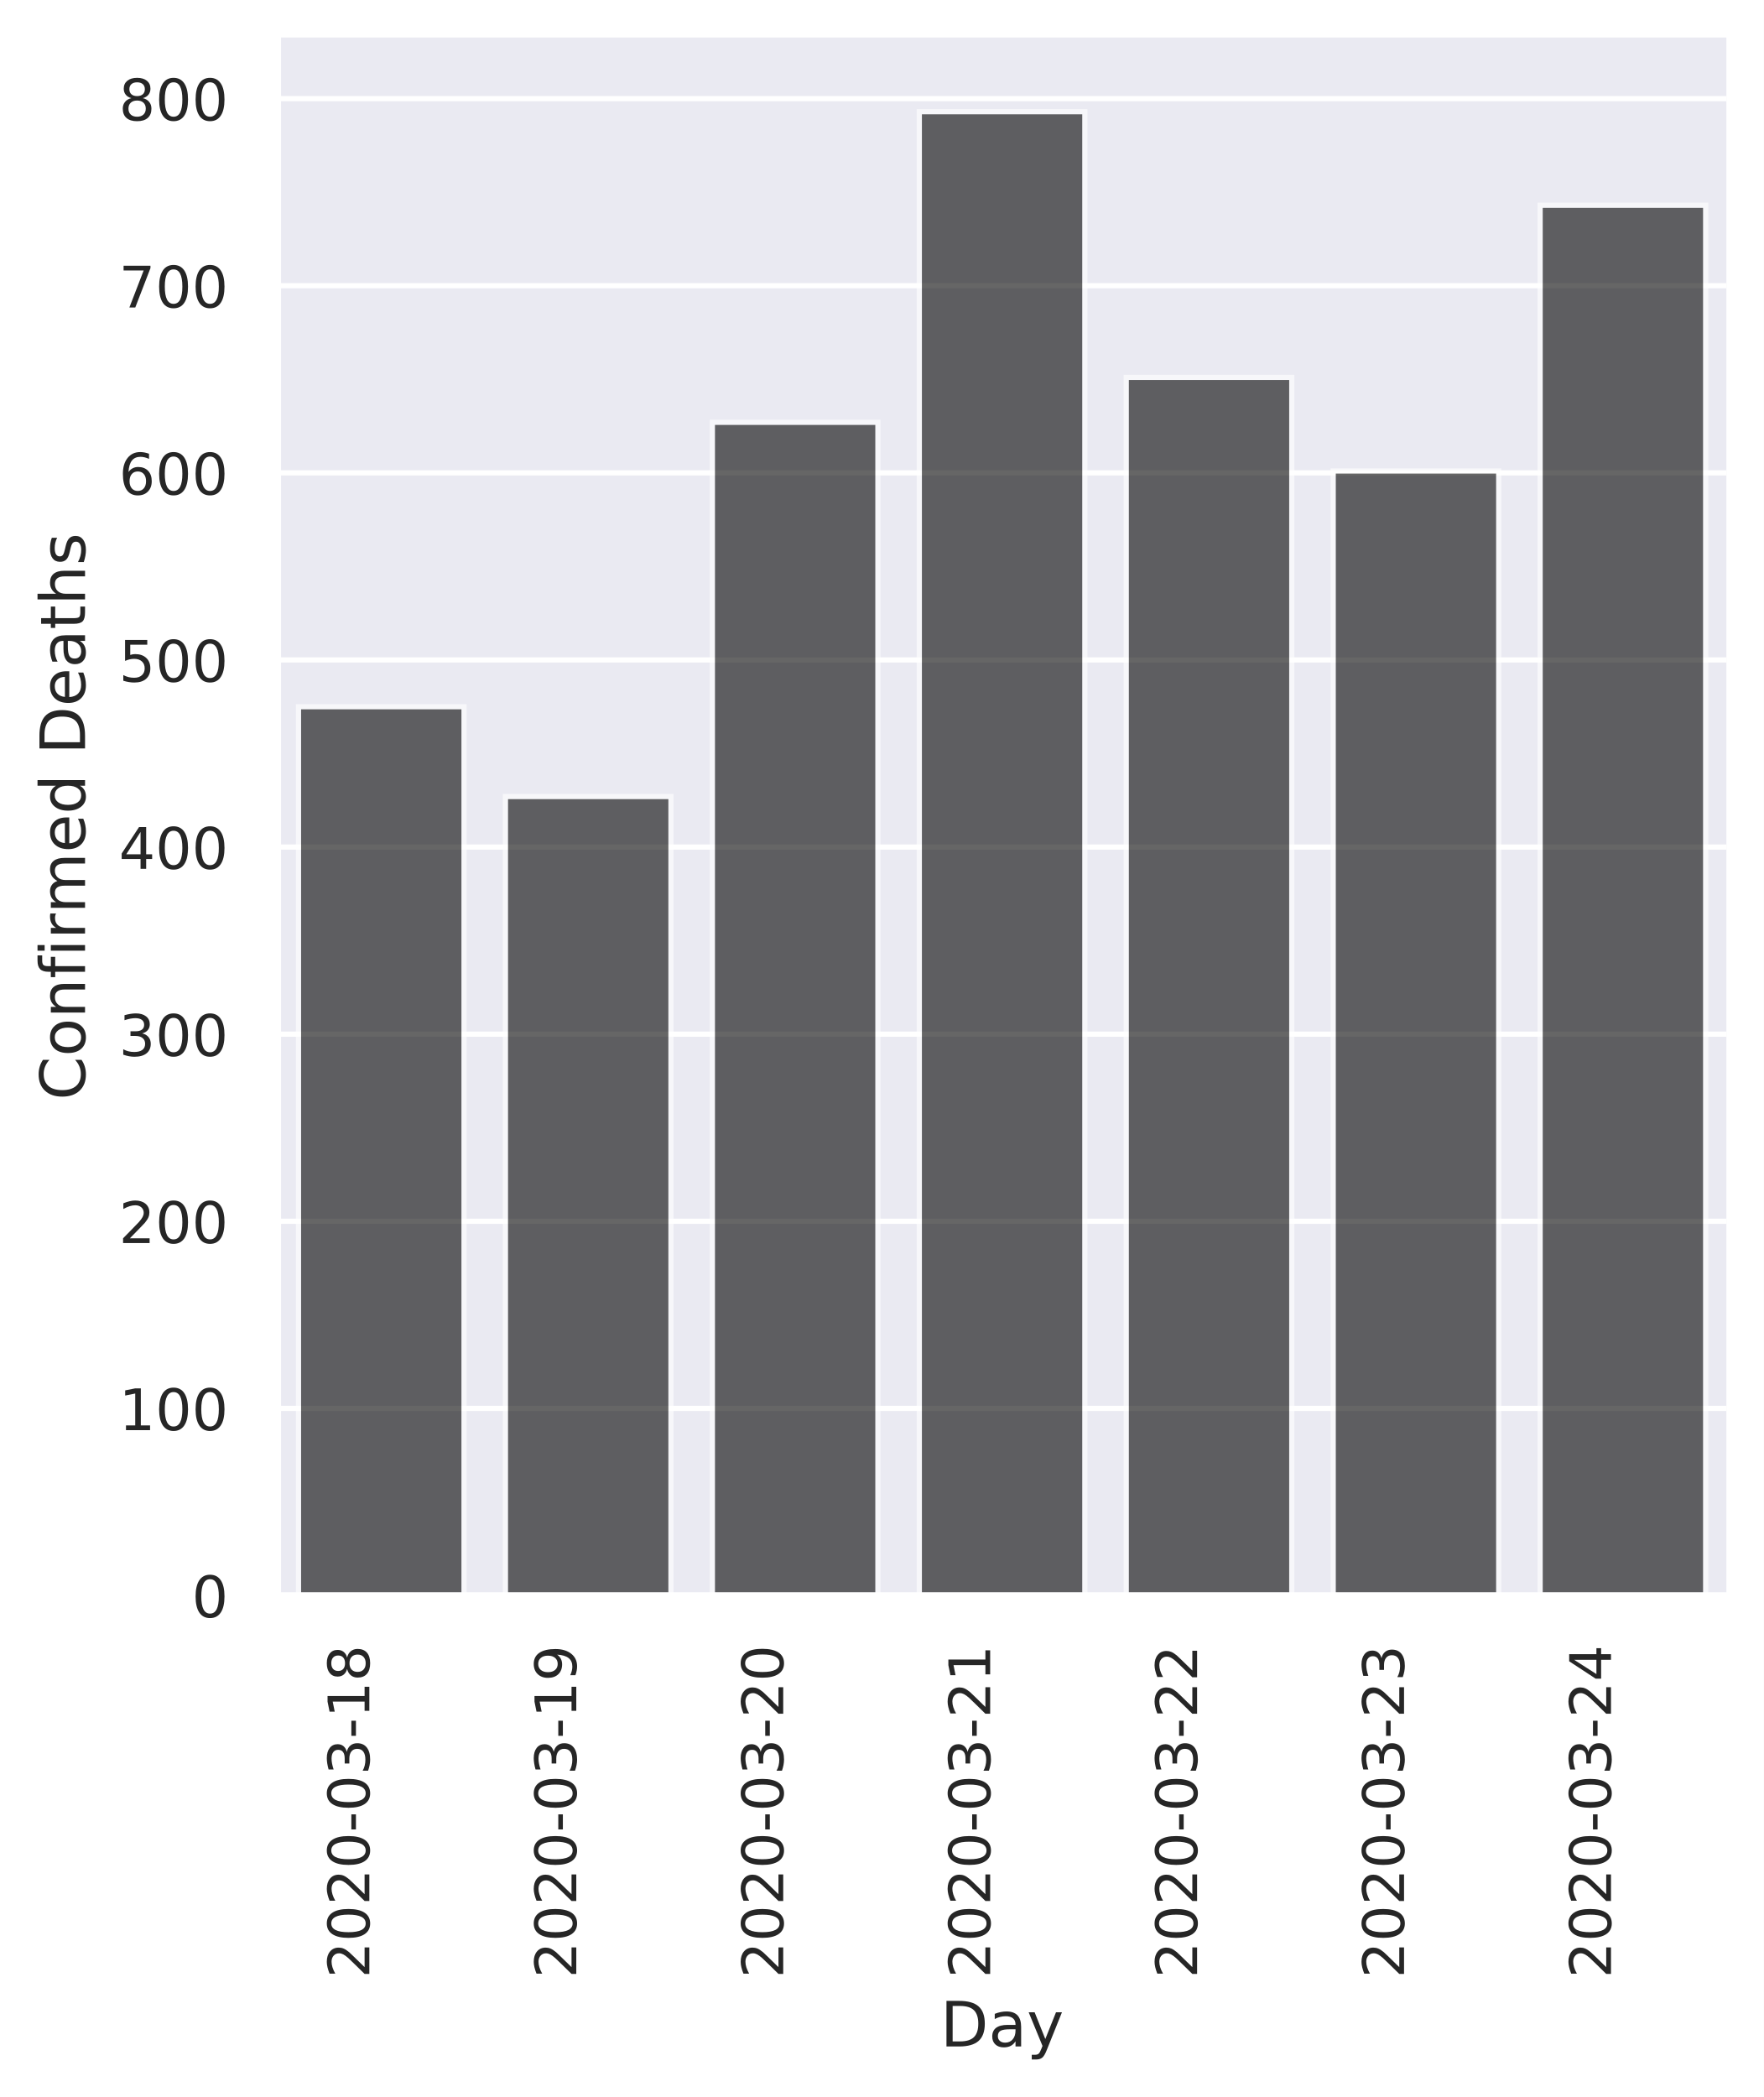
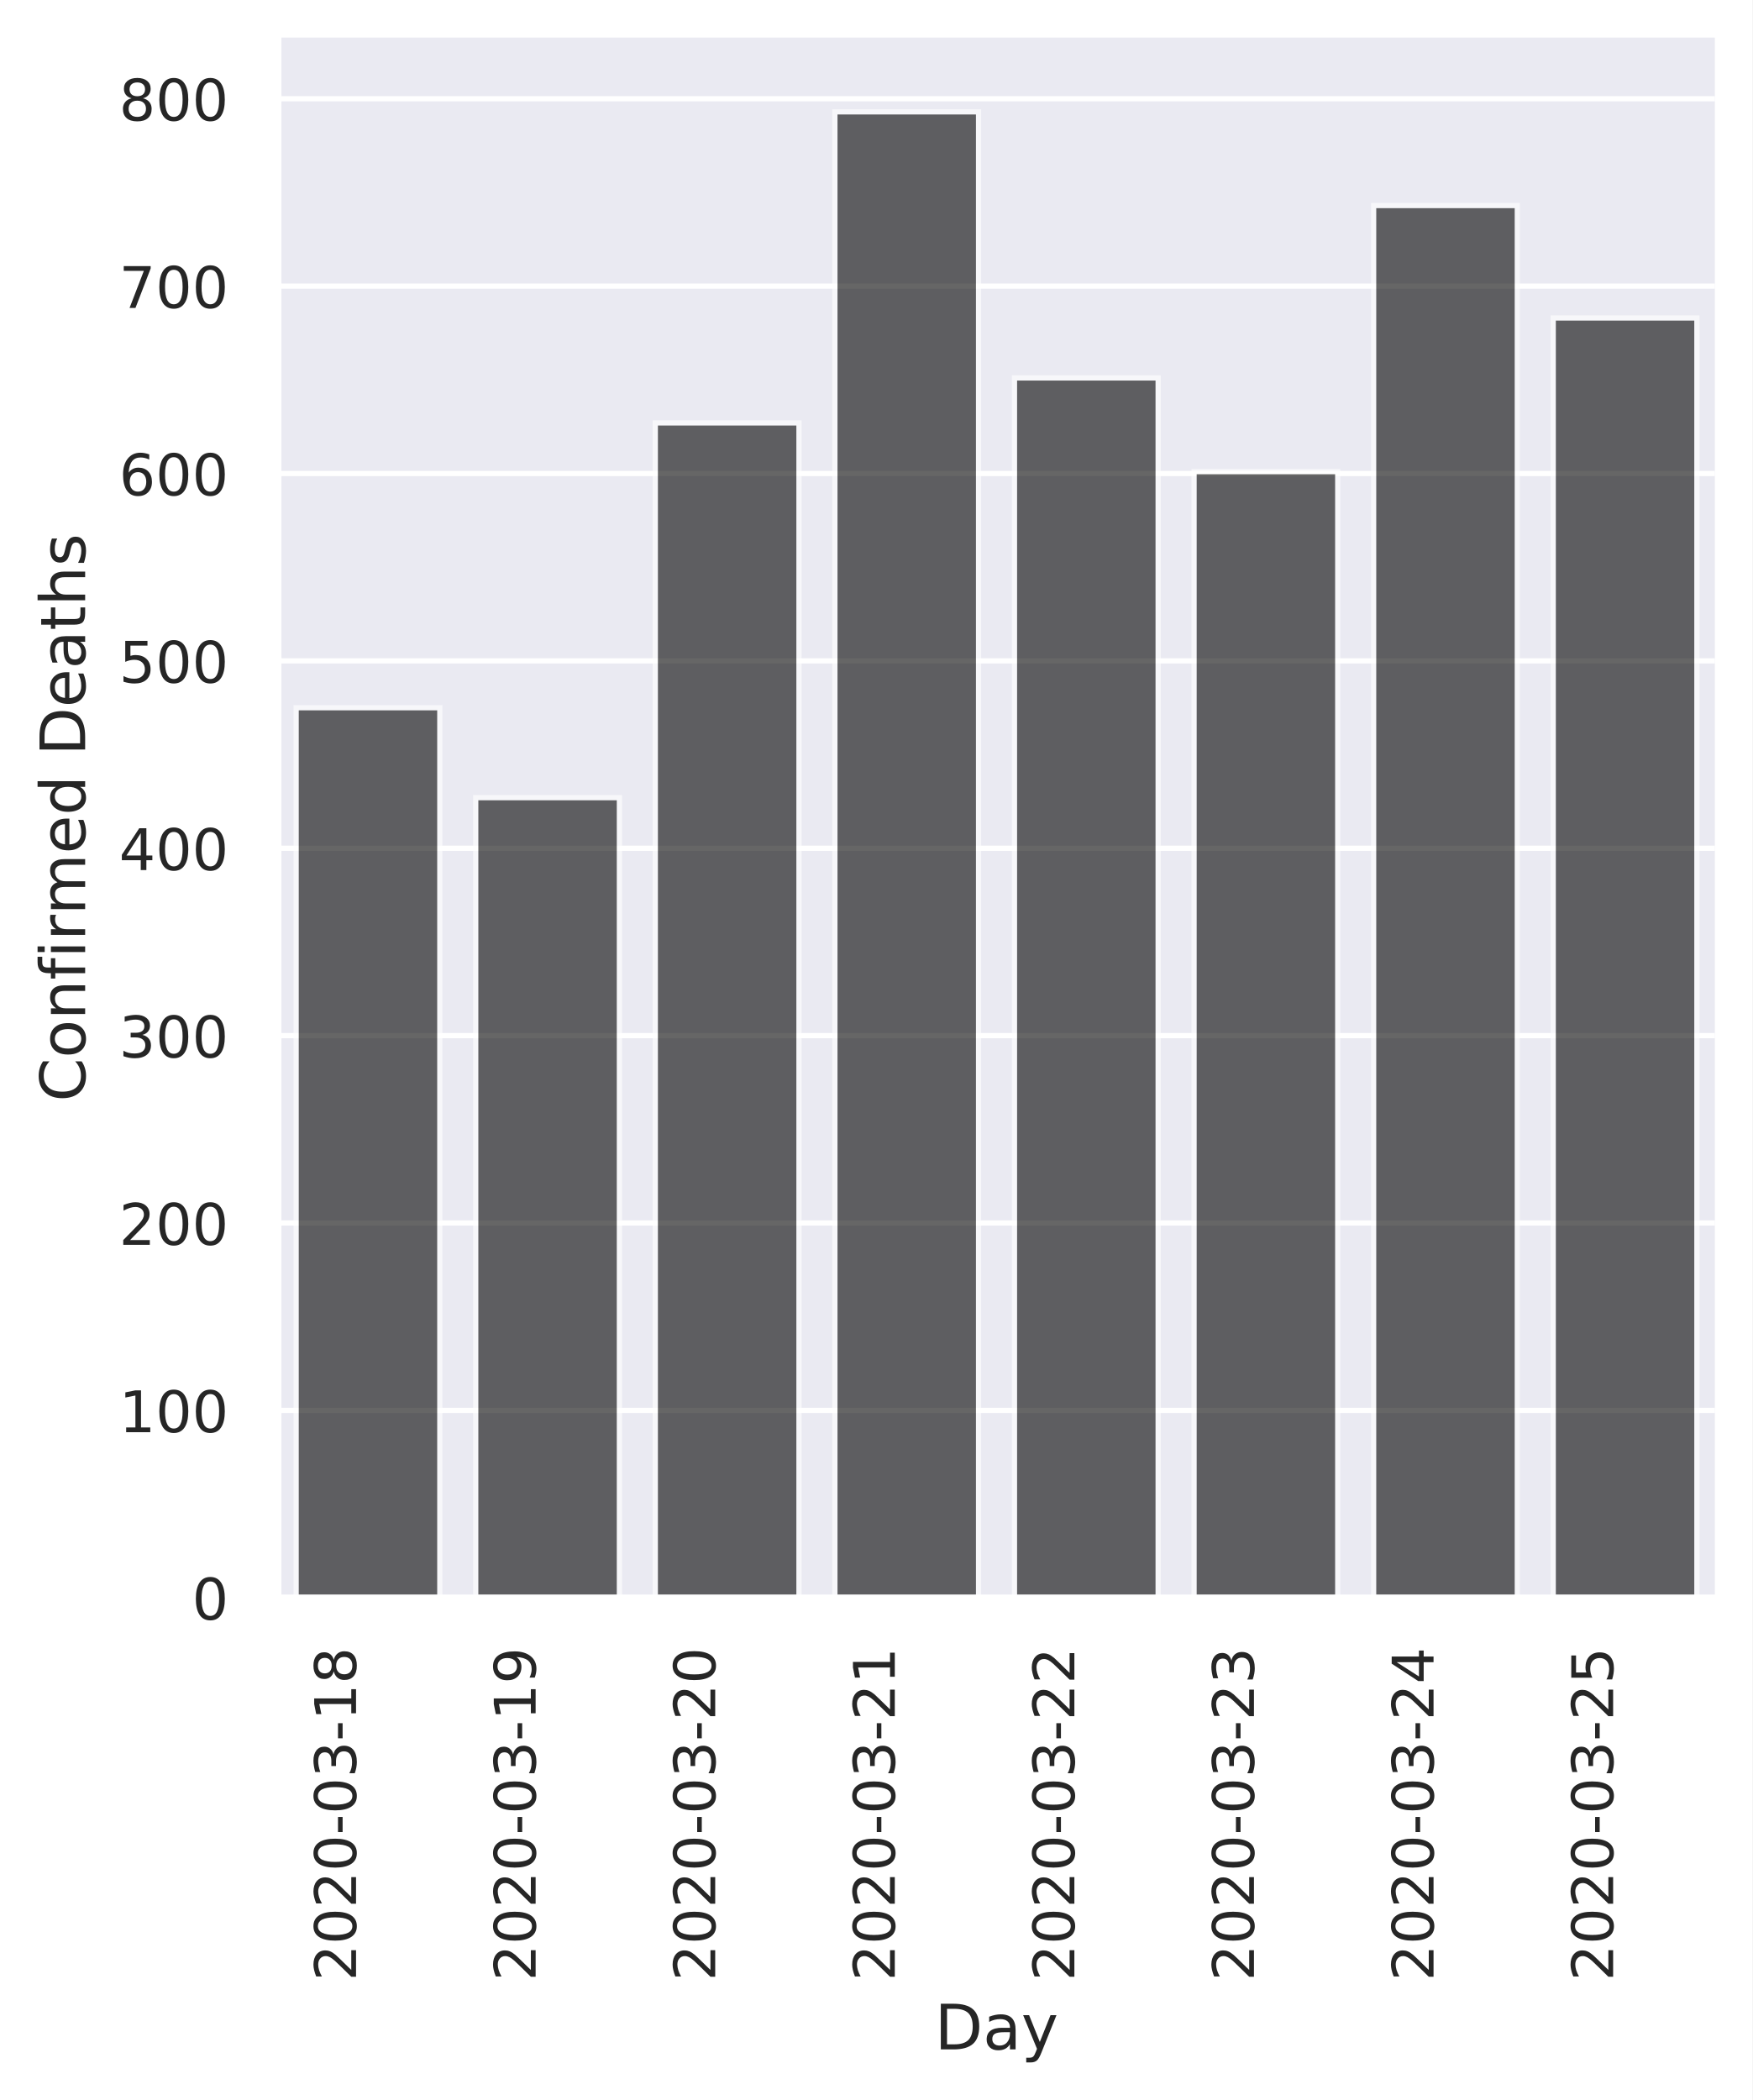
- <svg xmlns="http://www.w3.org/2000/svg" xmlns:xlink="http://www.w3.org/1999/xlink" height="402.421pt" version="1.1" viewBox="0 0 338.494 402.421" width="338.494pt">
+ <svg xmlns="http://www.w3.org/2000/svg" xmlns:xlink="http://www.w3.org/1999/xlink" height="402.421pt" version="1.1" viewBox="0 0 335.831 402.421" width="335.831pt">
  <defs>
    <style type="text/css">
*{stroke-linecap:butt;stroke-linejoin:round;}
  </style>
  </defs>
  <g id="figure_1">
    <g id="patch_1">
-       <path d="M 0 402.421  L 338.494 402.421  L 338.494 0  L 0 0  z " style="fill:#ffffff;" />
+       <path d="M 0 402.421  L 335.831 402.421  L 335.831 0  L 0 0  z " style="fill:#ffffff;" />
    </g>
    <g id="axes_1">
      <g id="patch_2">
-         <path d="M 53.31 306.18  L 331.294 306.18  L 331.294 7.2  L 53.31 7.2  z " style="fill:#eaeaf2;" />
+         <path d="M 53.31 306.18  L 328.631 306.18  L 328.631 7.2  L 53.31 7.2  z " style="fill:#eaeaf2;" />
      </g>
      <g id="matplotlib.axis_1">
        <g id="xtick_1">
          <g id="text_1">
            <defs>
              <path d="M 19.188 8.297  L 53.609 8.297  L 53.609 0  L 7.328 0  L 7.328 8.297  Q 12.938 14.109 22.625 23.891  Q 32.328 33.688 34.812 36.531  Q 39.547 41.844 41.422 45.531  Q 43.312 49.219 43.312 52.781  Q 43.312 58.594 39.234 62.25  Q 35.156 65.922 28.609 65.922  Q 23.969 65.922 18.812 64.312  Q 13.672 62.703 7.812 59.422  L 7.812 69.391  Q 13.766 71.781 18.938 73  Q 24.125 74.219 28.422 74.219  Q 39.75 74.219 46.484 68.547  Q 53.219 62.891 53.219 53.422  Q 53.219 48.922 51.531 44.891  Q 49.859 40.875 45.406 35.406  Q 44.188 33.984 37.641 27.219  Q 31.109 20.453 19.188 8.297  z " id="DejaVuSans-50" />
              <path d="M 31.781 66.406  Q 24.172 66.406 20.328 58.906  Q 16.5 51.422 16.5 36.375  Q 16.5 21.391 20.328 13.891  Q 24.172 6.391 31.781 6.391  Q 39.453 6.391 43.281 13.891  Q 47.125 21.391 47.125 36.375  Q 47.125 51.422 43.281 58.906  Q 39.453 66.406 31.781 66.406  z M 31.781 74.219  Q 44.047 74.219 50.516 64.516  Q 56.984 54.828 56.984 36.375  Q 56.984 17.969 50.516 8.266  Q 44.047 -1.422 31.781 -1.422  Q 19.531 -1.422 13.062 8.266  Q 6.594 17.969 6.594 36.375  Q 6.594 54.828 13.062 64.516  Q 19.531 74.219 31.781 74.219  z " id="DejaVuSans-48" />
              <path d="M 4.891 31.391  L 31.203 31.391  L 31.203 23.391  L 4.891 23.391  z " id="DejaVuSans-45" />
              <path d="M 40.578 39.312  Q 47.656 37.797 51.625 33  Q 55.609 28.219 55.609 21.188  Q 55.609 10.406 48.188 4.484  Q 40.766 -1.422 27.094 -1.422  Q 22.516 -1.422 17.656 -0.516  Q 12.797 0.391 7.625 2.203  L 7.625 11.719  Q 11.719 9.328 16.594 8.109  Q 21.484 6.891 26.812 6.891  Q 36.078 6.891 40.938 10.547  Q 45.797 14.203 45.797 21.188  Q 45.797 27.641 41.281 31.266  Q 36.766 34.906 28.719 34.906  L 20.219 34.906  L 20.219 43.016  L 29.109 43.016  Q 36.375 43.016 40.234 45.922  Q 44.094 48.828 44.094 54.297  Q 44.094 59.906 40.109 62.906  Q 36.141 65.922 28.719 65.922  Q 24.656 65.922 20.016 65.031  Q 15.375 64.156 9.812 62.312  L 9.812 71.094  Q 15.438 72.656 20.344 73.438  Q 25.25 74.219 29.594 74.219  Q 40.828 74.219 47.359 69.109  Q 53.906 64.016 53.906 55.328  Q 53.906 49.266 50.438 45.094  Q 46.969 40.922 40.578 39.312  z " id="DejaVuSans-51" />
              <path d="M 12.406 8.297  L 28.516 8.297  L 28.516 63.922  L 10.984 60.406  L 10.984 69.391  L 28.422 72.906  L 38.281 72.906  L 38.281 8.297  L 54.391 8.297  L 54.391 0  L 12.406 0  z " id="DejaVuSans-49" />
              <path d="M 31.781 34.625  Q 24.75 34.625 20.719 30.859  Q 16.703 27.094 16.703 20.516  Q 16.703 13.922 20.719 10.156  Q 24.75 6.391 31.781 6.391  Q 38.812 6.391 42.859 10.172  Q 46.922 13.969 46.922 20.516  Q 46.922 27.094 42.891 30.859  Q 38.875 34.625 31.781 34.625  z M 21.922 38.812  Q 15.578 40.375 12.031 44.719  Q 8.5 49.078 8.5 55.328  Q 8.5 64.062 14.719 69.141  Q 20.953 74.219 31.781 74.219  Q 42.672 74.219 48.875 69.141  Q 55.078 64.062 55.078 55.328  Q 55.078 49.078 51.531 44.719  Q 48 40.375 41.703 38.812  Q 48.828 37.156 52.797 32.312  Q 56.781 27.484 56.781 20.516  Q 56.781 9.906 50.312 4.234  Q 43.844 -1.422 31.781 -1.422  Q 19.734 -1.422 13.25 4.234  Q 6.781 9.906 6.781 20.516  Q 6.781 27.484 10.781 32.312  Q 14.797 37.156 21.922 38.812  z M 18.312 54.391  Q 18.312 48.734 21.844 45.562  Q 25.391 42.391 31.781 42.391  Q 38.141 42.391 41.719 45.562  Q 45.312 48.734 45.312 54.391  Q 45.312 60.062 41.719 63.234  Q 38.141 66.406 31.781 66.406  Q 25.391 66.406 21.844 63.234  Q 18.312 60.062 18.312 54.391  z " id="DejaVuSans-56" />
            </defs>
-             <g style="fill:#262626;" transform="translate(70.87834 379.6072)rotate(-90)scale(0.11 -0.11)">
+             <g style="fill:#262626;" transform="translate(68.2299 379.6072)rotate(-90)scale(0.11 -0.11)">
              <use xlink:href="#DejaVuSans-50" />
              <use x="63.623" xlink:href="#DejaVuSans-48" />
              <use x="127.246" xlink:href="#DejaVuSans-50" />
              <use x="190.869" xlink:href="#DejaVuSans-48" />
              <use x="254.492" xlink:href="#DejaVuSans-45" />
              <use x="290.576" xlink:href="#DejaVuSans-48" />
              <use x="354.199" xlink:href="#DejaVuSans-51" />
              <use x="417.822" xlink:href="#DejaVuSans-45" />
              <use x="453.906" xlink:href="#DejaVuSans-49" />
              <use x="517.529" xlink:href="#DejaVuSans-56" />
            </g>
          </g>
        </g>
        <g id="xtick_2">
          <g id="text_2">
            <defs>
              <path d="M 10.984 1.516  L 10.984 10.5  Q 14.703 8.734 18.5 7.812  Q 22.312 6.891 25.984 6.891  Q 35.75 6.891 40.891 13.453  Q 46.047 20.016 46.781 33.406  Q 43.953 29.203 39.594 26.953  Q 35.25 24.703 29.984 24.703  Q 19.047 24.703 12.672 31.312  Q 6.297 37.938 6.297 49.422  Q 6.297 60.641 12.938 67.422  Q 19.578 74.219 30.609 74.219  Q 43.266 74.219 49.922 64.516  Q 56.594 54.828 56.594 36.375  Q 56.594 19.141 48.406 8.859  Q 40.234 -1.422 26.422 -1.422  Q 22.703 -1.422 18.891 -0.688  Q 15.094 0.047 10.984 1.516  z M 30.609 32.422  Q 37.25 32.422 41.125 36.953  Q 45.016 41.5 45.016 49.422  Q 45.016 57.281 41.125 61.844  Q 37.25 66.406 30.609 66.406  Q 23.969 66.406 20.094 61.844  Q 16.219 57.281 16.219 49.422  Q 16.219 41.5 20.094 36.953  Q 23.969 32.422 30.609 32.422  z " id="DejaVuSans-57" />
            </defs>
-             <g style="fill:#262626;" transform="translate(110.5903 379.6072)rotate(-90)scale(0.11 -0.11)">
+             <g style="fill:#262626;" transform="translate(102.645 379.6072)rotate(-90)scale(0.11 -0.11)">
              <use xlink:href="#DejaVuSans-50" />
              <use x="63.623" xlink:href="#DejaVuSans-48" />
              <use x="127.246" xlink:href="#DejaVuSans-50" />
              <use x="190.869" xlink:href="#DejaVuSans-48" />
              <use x="254.492" xlink:href="#DejaVuSans-45" />
              <use x="290.576" xlink:href="#DejaVuSans-48" />
              <use x="354.199" xlink:href="#DejaVuSans-51" />
              <use x="417.822" xlink:href="#DejaVuSans-45" />
              <use x="453.906" xlink:href="#DejaVuSans-49" />
              <use x="517.529" xlink:href="#DejaVuSans-57" />
            </g>
          </g>
        </g>
        <g id="xtick_3">
          <g id="text_3">
-             <g style="fill:#262626;" transform="translate(150.3023 379.6072)rotate(-90)scale(0.11 -0.11)">
+             <g style="fill:#262626;" transform="translate(137.0601 379.6072)rotate(-90)scale(0.11 -0.11)">
              <use xlink:href="#DejaVuSans-50" />
              <use x="63.623" xlink:href="#DejaVuSans-48" />
              <use x="127.246" xlink:href="#DejaVuSans-50" />
              <use x="190.869" xlink:href="#DejaVuSans-48" />
              <use x="254.492" xlink:href="#DejaVuSans-45" />
              <use x="290.576" xlink:href="#DejaVuSans-48" />
              <use x="354.199" xlink:href="#DejaVuSans-51" />
              <use x="417.822" xlink:href="#DejaVuSans-45" />
              <use x="453.906" xlink:href="#DejaVuSans-50" />
              <use x="517.529" xlink:href="#DejaVuSans-48" />
            </g>
          </g>
        </g>
        <g id="xtick_4">
          <g id="text_4">
-             <g style="fill:#262626;" transform="translate(190.0143 379.6072)rotate(-90)scale(0.11 -0.11)">
+             <g style="fill:#262626;" transform="translate(171.4753 379.6072)rotate(-90)scale(0.11 -0.11)">
              <use xlink:href="#DejaVuSans-50" />
              <use x="63.623" xlink:href="#DejaVuSans-48" />
              <use x="127.246" xlink:href="#DejaVuSans-50" />
              <use x="190.869" xlink:href="#DejaVuSans-48" />
              <use x="254.492" xlink:href="#DejaVuSans-45" />
              <use x="290.576" xlink:href="#DejaVuSans-48" />
              <use x="354.199" xlink:href="#DejaVuSans-51" />
              <use x="417.822" xlink:href="#DejaVuSans-45" />
              <use x="453.906" xlink:href="#DejaVuSans-50" />
              <use x="517.529" xlink:href="#DejaVuSans-49" />
            </g>
          </g>
        </g>
        <g id="xtick_5">
          <g id="text_5">
-             <g style="fill:#262626;" transform="translate(229.7263 379.6072)rotate(-90)scale(0.11 -0.11)">
+             <g style="fill:#262626;" transform="translate(205.8904 379.6072)rotate(-90)scale(0.11 -0.11)">
              <use xlink:href="#DejaVuSans-50" />
              <use x="63.623" xlink:href="#DejaVuSans-48" />
              <use x="127.246" xlink:href="#DejaVuSans-50" />
              <use x="190.869" xlink:href="#DejaVuSans-48" />
              <use x="254.492" xlink:href="#DejaVuSans-45" />
              <use x="290.576" xlink:href="#DejaVuSans-48" />
              <use x="354.199" xlink:href="#DejaVuSans-51" />
              <use x="417.822" xlink:href="#DejaVuSans-45" />
              <use x="453.906" xlink:href="#DejaVuSans-50" />
              <use x="517.529" xlink:href="#DejaVuSans-50" />
            </g>
          </g>
        </g>
        <g id="xtick_6">
          <g id="text_6">
-             <g style="fill:#262626;" transform="translate(269.4383 379.6072)rotate(-90)scale(0.11 -0.11)">
+             <g style="fill:#262626;" transform="translate(240.3055 379.6072)rotate(-90)scale(0.11 -0.11)">
              <use xlink:href="#DejaVuSans-50" />
              <use x="63.623" xlink:href="#DejaVuSans-48" />
              <use x="127.246" xlink:href="#DejaVuSans-50" />
              <use x="190.869" xlink:href="#DejaVuSans-48" />
              <use x="254.492" xlink:href="#DejaVuSans-45" />
              <use x="290.576" xlink:href="#DejaVuSans-48" />
              <use x="354.199" xlink:href="#DejaVuSans-51" />
              <use x="417.822" xlink:href="#DejaVuSans-45" />
              <use x="453.906" xlink:href="#DejaVuSans-50" />
              <use x="517.529" xlink:href="#DejaVuSans-51" />
            </g>
          </g>
        </g>
        <g id="xtick_7">
          <g id="text_7">
            <defs>
              <path d="M 37.797 64.312  L 12.891 25.391  L 37.797 25.391  z M 35.203 72.906  L 47.609 72.906  L 47.609 25.391  L 58.016 25.391  L 58.016 17.188  L 47.609 17.188  L 47.609 0  L 37.797 0  L 37.797 17.188  L 4.891 17.188  L 4.891 26.703  z " id="DejaVuSans-52" />
            </defs>
-             <g style="fill:#262626;" transform="translate(309.1503 379.6072)rotate(-90)scale(0.11 -0.11)">
+             <g style="fill:#262626;" transform="translate(274.7206 379.6072)rotate(-90)scale(0.11 -0.11)">
              <use xlink:href="#DejaVuSans-50" />
              <use x="63.623" xlink:href="#DejaVuSans-48" />
              <use x="127.246" xlink:href="#DejaVuSans-50" />
              <use x="190.869" xlink:href="#DejaVuSans-48" />
              <use x="254.492" xlink:href="#DejaVuSans-45" />
              <use x="290.576" xlink:href="#DejaVuSans-48" />
              <use x="354.199" xlink:href="#DejaVuSans-51" />
              <use x="417.822" xlink:href="#DejaVuSans-45" />
              <use x="453.906" xlink:href="#DejaVuSans-50" />
              <use x="517.529" xlink:href="#DejaVuSans-52" />
            </g>
          </g>
        </g>
-         <g id="text_8">
+         <g id="xtick_8">
+           <g id="text_8">
+             <defs>
+               <path d="M 10.797 72.906  L 49.516 72.906  L 49.516 64.594  L 19.828 64.594  L 19.828 46.734  Q 21.969 47.469 24.109 47.828  Q 26.266 48.188 28.422 48.188  Q 40.625 48.188 47.75 41.5  Q 54.891 34.812 54.891 23.391  Q 54.891 11.625 47.562 5.094  Q 40.234 -1.422 26.906 -1.422  Q 22.312 -1.422 17.547 -0.641  Q 12.797 0.141 7.719 1.703  L 7.719 11.625  Q 12.109 9.234 16.797 8.062  Q 21.484 6.891 26.703 6.891  Q 35.156 6.891 40.078 11.328  Q 45.016 15.766 45.016 23.391  Q 45.016 31 40.078 35.438  Q 35.156 39.891 26.703 39.891  Q 22.75 39.891 18.812 39.016  Q 14.891 38.141 10.797 36.281  z " id="DejaVuSans-53" />
+             </defs>
+             <g style="fill:#262626;" transform="translate(309.1357 379.6072)rotate(-90)scale(0.11 -0.11)">
+               <use xlink:href="#DejaVuSans-50" />
+               <use x="63.623" xlink:href="#DejaVuSans-48" />
+               <use x="127.246" xlink:href="#DejaVuSans-50" />
+               <use x="190.869" xlink:href="#DejaVuSans-48" />
+               <use x="254.492" xlink:href="#DejaVuSans-45" />
+               <use x="290.576" xlink:href="#DejaVuSans-48" />
+               <use x="354.199" xlink:href="#DejaVuSans-51" />
+               <use x="417.822" xlink:href="#DejaVuSans-45" />
+               <use x="453.906" xlink:href="#DejaVuSans-50" />
+               <use x="517.529" xlink:href="#DejaVuSans-53" />
+             </g>
+           </g>
+         </g>
+         <g id="text_9">
          <defs>
            <path d="M 19.672 64.797  L 19.672 8.109  L 31.594 8.109  Q 46.688 8.109 53.688 14.938  Q 60.688 21.781 60.688 36.531  Q 60.688 51.172 53.688 57.984  Q 46.688 64.797 31.594 64.797  z M 9.812 72.906  L 30.078 72.906  Q 51.266 72.906 61.172 64.094  Q 71.094 55.281 71.094 36.531  Q 71.094 17.672 61.125 8.828  Q 51.172 0 30.078 0  L 9.812 0  z " id="DejaVuSans-68" />
            <path d="M 34.281 27.484  Q 23.391 27.484 19.188 25  Q 14.984 22.516 14.984 16.5  Q 14.984 11.719 18.141 8.906  Q 21.297 6.109 26.703 6.109  Q 34.188 6.109 38.703 11.406  Q 43.219 16.703 43.219 25.484  L 43.219 27.484  z M 52.203 31.203  L 52.203 0  L 43.219 0  L 43.219 8.297  Q 40.141 3.328 35.547 0.953  Q 30.953 -1.422 24.312 -1.422  Q 15.922 -1.422 10.953 3.297  Q 6 8.016 6 15.922  Q 6 25.141 12.172 29.828  Q 18.359 34.516 30.609 34.516  L 43.219 34.516  L 43.219 35.406  Q 43.219 41.609 39.141 45  Q 35.062 48.391 27.688 48.391  Q 23 48.391 18.547 47.266  Q 14.109 46.141 10.016 43.891  L 10.016 52.203  Q 14.938 54.109 19.578 55.047  Q 24.219 56 28.609 56  Q 40.484 56 46.344 49.844  Q 52.203 43.703 52.203 31.203  z " id="DejaVuSans-97" />
            <path d="M 32.172 -5.078  Q 28.375 -14.844 24.75 -17.812  Q 21.141 -20.797 15.094 -20.797  L 7.906 -20.797  L 7.906 -13.281  L 13.188 -13.281  Q 16.891 -13.281 18.938 -11.516  Q 21 -9.766 23.484 -3.219  L 25.094 0.875  L 2.984 54.688  L 12.5 54.688  L 29.594 11.922  L 46.688 54.688  L 56.203 54.688  z " id="DejaVuSans-121" />
          </defs>
-           <g style="fill:#262626;" transform="translate(180.4538 392.7253)scale(0.12 -0.12)">
+           <g style="fill:#262626;" transform="translate(179.1223 392.7253)scale(0.12 -0.12)">
            <use xlink:href="#DejaVuSans-68" />
            <use x="77.002" xlink:href="#DejaVuSans-97" />
            <use x="138.281" xlink:href="#DejaVuSans-121" />
          </g>
        </g>
      </g>
      <g id="matplotlib.axis_2">
        <g id="ytick_1">
          <g id="line2d_1">
-             <path clip-path="url(#p4a40e414ba)" d="M 53.31 306.18  L 331.294 306.18  " style="fill:none;stroke:#ffffff;stroke-linecap:round;" />
-           </g>
-           <g id="text_9">
+             <path clip-path="url(#p422c0f239d)" d="M 53.31 306.18  L 328.631 306.18  " style="fill:none;stroke:#ffffff;stroke-linecap:round;" />
+           </g>
+           <g id="text_10">
            <g style="fill:#262626;" transform="translate(36.81125 310.3591)scale(0.11 -0.11)">
              <use xlink:href="#DejaVuSans-48" />
            </g>
          </g>
        </g>
        <g id="ytick_2">
          <g id="line2d_2">
-             <path clip-path="url(#p4a40e414ba)" d="M 53.31 270.273  L 331.294 270.273  " style="fill:none;stroke:#ffffff;stroke-linecap:round;" />
-           </g>
-           <g id="text_10">
+             <path clip-path="url(#p422c0f239d)" d="M 53.31 270.273  L 328.631 270.273  " style="fill:none;stroke:#ffffff;stroke-linecap:round;" />
+           </g>
+           <g id="text_11">
            <g style="fill:#262626;" transform="translate(22.81375 274.4521)scale(0.11 -0.11)">
              <use xlink:href="#DejaVuSans-49" />
              <use x="63.623" xlink:href="#DejaVuSans-48" />
              <use x="127.246" xlink:href="#DejaVuSans-48" />
            </g>
          </g>
        </g>
        <g id="ytick_3">
          <g id="line2d_3">
-             <path clip-path="url(#p4a40e414ba)" d="M 53.31 234.366  L 331.294 234.366  " style="fill:none;stroke:#ffffff;stroke-linecap:round;" />
-           </g>
-           <g id="text_11">
+             <path clip-path="url(#p422c0f239d)" d="M 53.31 234.366  L 328.631 234.366  " style="fill:none;stroke:#ffffff;stroke-linecap:round;" />
+           </g>
+           <g id="text_12">
            <g style="fill:#262626;" transform="translate(22.81375 238.5451)scale(0.11 -0.11)">
              <use xlink:href="#DejaVuSans-50" />
              <use x="63.623" xlink:href="#DejaVuSans-48" />
              <use x="127.246" xlink:href="#DejaVuSans-48" />
            </g>
          </g>
        </g>
        <g id="ytick_4">
          <g id="line2d_4">
-             <path clip-path="url(#p4a40e414ba)" d="M 53.31 198.459  L 331.294 198.459  " style="fill:none;stroke:#ffffff;stroke-linecap:round;" />
-           </g>
-           <g id="text_12">
+             <path clip-path="url(#p422c0f239d)" d="M 53.31 198.459  L 328.631 198.459  " style="fill:none;stroke:#ffffff;stroke-linecap:round;" />
+           </g>
+           <g id="text_13">
            <g style="fill:#262626;" transform="translate(22.81375 202.638)scale(0.11 -0.11)">
              <use xlink:href="#DejaVuSans-51" />
              <use x="63.623" xlink:href="#DejaVuSans-48" />
              <use x="127.246" xlink:href="#DejaVuSans-48" />
            </g>
          </g>
        </g>
        <g id="ytick_5">
          <g id="line2d_5">
-             <path clip-path="url(#p4a40e414ba)" d="M 53.31 162.552  L 331.294 162.552  " style="fill:none;stroke:#ffffff;stroke-linecap:round;" />
-           </g>
-           <g id="text_13">
+             <path clip-path="url(#p422c0f239d)" d="M 53.31 162.552  L 328.631 162.552  " style="fill:none;stroke:#ffffff;stroke-linecap:round;" />
+           </g>
+           <g id="text_14">
            <g style="fill:#262626;" transform="translate(22.81375 166.731)scale(0.11 -0.11)">
              <use xlink:href="#DejaVuSans-52" />
              <use x="63.623" xlink:href="#DejaVuSans-48" />
              <use x="127.246" xlink:href="#DejaVuSans-48" />
            </g>
          </g>
        </g>
        <g id="ytick_6">
          <g id="line2d_6">
-             <path clip-path="url(#p4a40e414ba)" d="M 53.31 126.645  L 331.294 126.645  " style="fill:none;stroke:#ffffff;stroke-linecap:round;" />
-           </g>
-           <g id="text_14">
-             <defs>
-               <path d="M 10.797 72.906  L 49.516 72.906  L 49.516 64.594  L 19.828 64.594  L 19.828 46.734  Q 21.969 47.469 24.109 47.828  Q 26.266 48.188 28.422 48.188  Q 40.625 48.188 47.75 41.5  Q 54.891 34.812 54.891 23.391  Q 54.891 11.625 47.562 5.094  Q 40.234 -1.422 26.906 -1.422  Q 22.312 -1.422 17.547 -0.641  Q 12.797 0.141 7.719 1.703  L 7.719 11.625  Q 12.109 9.234 16.797 8.062  Q 21.484 6.891 26.703 6.891  Q 35.156 6.891 40.078 11.328  Q 45.016 15.766 45.016 23.391  Q 45.016 31 40.078 35.438  Q 35.156 39.891 26.703 39.891  Q 22.75 39.891 18.812 39.016  Q 14.891 38.141 10.797 36.281  z " id="DejaVuSans-53" />
-             </defs>
+             <path clip-path="url(#p422c0f239d)" d="M 53.31 126.645  L 328.631 126.645  " style="fill:none;stroke:#ffffff;stroke-linecap:round;" />
+           </g>
+           <g id="text_15">
            <g style="fill:#262626;" transform="translate(22.81375 130.8239)scale(0.11 -0.11)">
              <use xlink:href="#DejaVuSans-53" />
              <use x="63.623" xlink:href="#DejaVuSans-48" />
              <use x="127.246" xlink:href="#DejaVuSans-48" />
            </g>
          </g>
        </g>
        <g id="ytick_7">
          <g id="line2d_7">
-             <path clip-path="url(#p4a40e414ba)" d="M 53.31 90.738  L 331.294 90.738  " style="fill:none;stroke:#ffffff;stroke-linecap:round;" />
-           </g>
-           <g id="text_15">
+             <path clip-path="url(#p422c0f239d)" d="M 53.31 90.738  L 328.631 90.738  " style="fill:none;stroke:#ffffff;stroke-linecap:round;" />
+           </g>
+           <g id="text_16">
            <defs>
              <path d="M 33.016 40.375  Q 26.375 40.375 22.484 35.828  Q 18.609 31.297 18.609 23.391  Q 18.609 15.531 22.484 10.953  Q 26.375 6.391 33.016 6.391  Q 39.656 6.391 43.531 10.953  Q 47.406 15.531 47.406 23.391  Q 47.406 31.297 43.531 35.828  Q 39.656 40.375 33.016 40.375  z M 52.594 71.297  L 52.594 62.312  Q 48.875 64.062 45.094 64.984  Q 41.312 65.922 37.594 65.922  Q 27.828 65.922 22.672 59.328  Q 17.531 52.734 16.797 39.406  Q 19.672 43.656 24.016 45.922  Q 28.375 48.188 33.594 48.188  Q 44.578 48.188 50.953 41.516  Q 57.328 34.859 57.328 23.391  Q 57.328 12.156 50.688 5.359  Q 44.047 -1.422 33.016 -1.422  Q 20.359 -1.422 13.672 8.266  Q 6.984 17.969 6.984 36.375  Q 6.984 53.656 15.188 63.938  Q 23.391 74.219 37.203 74.219  Q 40.922 74.219 44.703 73.484  Q 48.484 72.75 52.594 71.297  z " id="DejaVuSans-54" />
            </defs>
            <g style="fill:#262626;" transform="translate(22.81375 94.91688)scale(0.11 -0.11)">
              <use xlink:href="#DejaVuSans-54" />
              <use x="63.623" xlink:href="#DejaVuSans-48" />
              <use x="127.246" xlink:href="#DejaVuSans-48" />
            </g>
          </g>
        </g>
        <g id="ytick_8">
          <g id="line2d_8">
-             <path clip-path="url(#p4a40e414ba)" d="M 53.31 54.831  L 331.294 54.831  " style="fill:none;stroke:#ffffff;stroke-linecap:round;" />
-           </g>
-           <g id="text_16">
+             <path clip-path="url(#p422c0f239d)" d="M 53.31 54.831  L 328.631 54.831  " style="fill:none;stroke:#ffffff;stroke-linecap:round;" />
+           </g>
+           <g id="text_17">
            <defs>
              <path d="M 8.203 72.906  L 55.078 72.906  L 55.078 68.703  L 28.609 0  L 18.312 0  L 43.219 64.594  L 8.203 64.594  z " id="DejaVuSans-55" />
            </defs>
            <g style="fill:#262626;" transform="translate(22.81375 59.00983)scale(0.11 -0.11)">
              <use xlink:href="#DejaVuSans-55" />
              <use x="63.623" xlink:href="#DejaVuSans-48" />
              <use x="127.246" xlink:href="#DejaVuSans-48" />
            </g>
          </g>
        </g>
        <g id="ytick_9">
          <g id="line2d_9">
-             <path clip-path="url(#p4a40e414ba)" d="M 53.31 18.924  L 331.294 18.924  " style="fill:none;stroke:#ffffff;stroke-linecap:round;" />
-           </g>
-           <g id="text_17">
+             <path clip-path="url(#p422c0f239d)" d="M 53.31 18.924  L 328.631 18.924  " style="fill:none;stroke:#ffffff;stroke-linecap:round;" />
+           </g>
+           <g id="text_18">
            <g style="fill:#262626;" transform="translate(22.81375 23.10279)scale(0.11 -0.11)">
              <use xlink:href="#DejaVuSans-56" />
              <use x="63.623" xlink:href="#DejaVuSans-48" />
              <use x="127.246" xlink:href="#DejaVuSans-48" />
            </g>
          </g>
        </g>
-         <g id="text_18">
+         <g id="text_19">
          <defs>
            <path d="M 64.406 67.281  L 64.406 56.891  Q 59.422 61.531 53.781 63.812  Q 48.141 66.109 41.797 66.109  Q 29.297 66.109 22.656 58.469  Q 16.016 50.828 16.016 36.375  Q 16.016 21.969 22.656 14.328  Q 29.297 6.688 41.797 6.688  Q 48.141 6.688 53.781 8.984  Q 59.422 11.281 64.406 15.922  L 64.406 5.609  Q 59.234 2.094 53.438 0.328  Q 47.656 -1.422 41.219 -1.422  Q 24.656 -1.422 15.125 8.703  Q 5.609 18.844 5.609 36.375  Q 5.609 53.953 15.125 64.078  Q 24.656 74.219 41.219 74.219  Q 47.75 74.219 53.531 72.484  Q 59.328 70.75 64.406 67.281  z " id="DejaVuSans-67" />
            <path d="M 30.609 48.391  Q 23.391 48.391 19.188 42.75  Q 14.984 37.109 14.984 27.297  Q 14.984 17.484 19.156 11.844  Q 23.344 6.203 30.609 6.203  Q 37.797 6.203 41.984 11.859  Q 46.188 17.531 46.188 27.297  Q 46.188 37.016 41.984 42.703  Q 37.797 48.391 30.609 48.391  z M 30.609 56  Q 42.328 56 49.016 48.375  Q 55.719 40.766 55.719 27.297  Q 55.719 13.875 49.016 6.219  Q 42.328 -1.422 30.609 -1.422  Q 18.844 -1.422 12.172 6.219  Q 5.516 13.875 5.516 27.297  Q 5.516 40.766 12.172 48.375  Q 18.844 56 30.609 56  z " id="DejaVuSans-111" />
            <path d="M 54.891 33.016  L 54.891 0  L 45.906 0  L 45.906 32.719  Q 45.906 40.484 42.875 44.328  Q 39.844 48.188 33.797 48.188  Q 26.516 48.188 22.312 43.547  Q 18.109 38.922 18.109 30.906  L 18.109 0  L 9.078 0  L 9.078 54.688  L 18.109 54.688  L 18.109 46.188  Q 21.344 51.125 25.703 53.562  Q 30.078 56 35.797 56  Q 45.219 56 50.047 50.172  Q 54.891 44.344 54.891 33.016  z " id="DejaVuSans-110" />
            <path d="M 37.109 75.984  L 37.109 68.5  L 28.516 68.5  Q 23.688 68.5 21.797 66.547  Q 19.922 64.594 19.922 59.516  L 19.922 54.688  L 34.719 54.688  L 34.719 47.703  L 19.922 47.703  L 19.922 0  L 10.891 0  L 10.891 47.703  L 2.297 47.703  L 2.297 54.688  L 10.891 54.688  L 10.891 58.5  Q 10.891 67.625 15.141 71.797  Q 19.391 75.984 28.609 75.984  z " id="DejaVuSans-102" />
            <path d="M 9.422 54.688  L 18.406 54.688  L 18.406 0  L 9.422 0  z M 9.422 75.984  L 18.406 75.984  L 18.406 64.594  L 9.422 64.594  z " id="DejaVuSans-105" />
            <path d="M 41.109 46.297  Q 39.594 47.172 37.812 47.578  Q 36.031 48 33.891 48  Q 26.266 48 22.188 43.047  Q 18.109 38.094 18.109 28.812  L 18.109 0  L 9.078 0  L 9.078 54.688  L 18.109 54.688  L 18.109 46.188  Q 20.953 51.172 25.484 53.578  Q 30.031 56 36.531 56  Q 37.453 56 38.578 55.875  Q 39.703 55.766 41.062 55.516  z " id="DejaVuSans-114" />
            <path d="M 52 44.188  Q 55.375 50.25 60.062 53.125  Q 64.75 56 71.094 56  Q 79.641 56 84.281 50.016  Q 88.922 44.047 88.922 33.016  L 88.922 0  L 79.891 0  L 79.891 32.719  Q 79.891 40.578 77.094 44.375  Q 74.312 48.188 68.609 48.188  Q 61.625 48.188 57.562 43.547  Q 53.516 38.922 53.516 30.906  L 53.516 0  L 44.484 0  L 44.484 32.719  Q 44.484 40.625 41.703 44.406  Q 38.922 48.188 33.109 48.188  Q 26.219 48.188 22.156 43.531  Q 18.109 38.875 18.109 30.906  L 18.109 0  L 9.078 0  L 9.078 54.688  L 18.109 54.688  L 18.109 46.188  Q 21.188 51.219 25.484 53.609  Q 29.781 56 35.688 56  Q 41.656 56 45.828 52.969  Q 50 49.953 52 44.188  z " id="DejaVuSans-109" />
            <path d="M 56.203 29.594  L 56.203 25.203  L 14.891 25.203  Q 15.484 15.922 20.484 11.062  Q 25.484 6.203 34.422 6.203  Q 39.594 6.203 44.453 7.469  Q 49.312 8.734 54.109 11.281  L 54.109 2.781  Q 49.266 0.734 44.188 -0.344  Q 39.109 -1.422 33.891 -1.422  Q 20.797 -1.422 13.156 6.188  Q 5.516 13.812 5.516 26.812  Q 5.516 40.234 12.766 48.109  Q 20.016 56 32.328 56  Q 43.359 56 49.781 48.891  Q 56.203 41.797 56.203 29.594  z M 47.219 32.234  Q 47.125 39.594 43.094 43.984  Q 39.062 48.391 32.422 48.391  Q 24.906 48.391 20.391 44.141  Q 15.875 39.891 15.188 32.172  z " id="DejaVuSans-101" />
            <path d="M 45.406 46.391  L 45.406 75.984  L 54.391 75.984  L 54.391 0  L 45.406 0  L 45.406 8.203  Q 42.578 3.328 38.25 0.953  Q 33.938 -1.422 27.875 -1.422  Q 17.969 -1.422 11.734 6.484  Q 5.516 14.406 5.516 27.297  Q 5.516 40.188 11.734 48.094  Q 17.969 56 27.875 56  Q 33.938 56 38.25 53.625  Q 42.578 51.266 45.406 46.391  z M 14.797 27.297  Q 14.797 17.391 18.875 11.75  Q 22.953 6.109 30.078 6.109  Q 37.203 6.109 41.297 11.75  Q 45.406 17.391 45.406 27.297  Q 45.406 37.203 41.297 42.844  Q 37.203 48.484 30.078 48.484  Q 22.953 48.484 18.875 42.844  Q 14.797 37.203 14.797 27.297  z " id="DejaVuSans-100" />
            <path id="DejaVuSans-32" />
            <path d="M 18.312 70.219  L 18.312 54.688  L 36.812 54.688  L 36.812 47.703  L 18.312 47.703  L 18.312 18.016  Q 18.312 11.328 20.141 9.422  Q 21.969 7.516 27.594 7.516  L 36.812 7.516  L 36.812 0  L 27.594 0  Q 17.188 0 13.234 3.875  Q 9.281 7.766 9.281 18.016  L 9.281 47.703  L 2.688 47.703  L 2.688 54.688  L 9.281 54.688  L 9.281 70.219  z " id="DejaVuSans-116" />
            <path d="M 54.891 33.016  L 54.891 0  L 45.906 0  L 45.906 32.719  Q 45.906 40.484 42.875 44.328  Q 39.844 48.188 33.797 48.188  Q 26.516 48.188 22.312 43.547  Q 18.109 38.922 18.109 30.906  L 18.109 0  L 9.078 0  L 9.078 75.984  L 18.109 75.984  L 18.109 46.188  Q 21.344 51.125 25.703 53.562  Q 30.078 56 35.797 56  Q 45.219 56 50.047 50.172  Q 54.891 44.344 54.891 33.016  z " id="DejaVuSans-104" />
            <path d="M 44.281 53.078  L 44.281 44.578  Q 40.484 46.531 36.375 47.5  Q 32.281 48.484 27.875 48.484  Q 21.188 48.484 17.844 46.438  Q 14.5 44.391 14.5 40.281  Q 14.5 37.156 16.891 35.375  Q 19.281 33.594 26.516 31.984  L 29.594 31.297  Q 39.156 29.25 43.188 25.516  Q 47.219 21.781 47.219 15.094  Q 47.219 7.469 41.188 3.016  Q 35.156 -1.422 24.609 -1.422  Q 20.219 -1.422 15.453 -0.562  Q 10.688 0.297 5.422 2  L 5.422 11.281  Q 10.406 8.688 15.234 7.391  Q 20.062 6.109 24.812 6.109  Q 31.156 6.109 34.562 8.281  Q 37.984 10.453 37.984 14.406  Q 37.984 18.062 35.516 20.016  Q 33.062 21.969 24.703 23.781  L 21.578 24.516  Q 13.234 26.266 9.516 29.906  Q 5.812 33.547 5.812 39.891  Q 5.812 47.609 11.281 51.797  Q 16.75 56 26.812 56  Q 31.781 56 36.172 55.266  Q 40.578 54.547 44.281 53.078  z " id="DejaVuSans-115" />
          </defs>
          <g style="fill:#262626;" transform="translate(16.31812 211.1194)rotate(-90)scale(0.12 -0.12)">
            <use xlink:href="#DejaVuSans-67" />
            <use x="69.824" xlink:href="#DejaVuSans-111" />
            <use x="131.006" xlink:href="#DejaVuSans-110" />
            <use x="194.385" xlink:href="#DejaVuSans-102" />
            <use x="229.59" xlink:href="#DejaVuSans-105" />
            <use x="257.373" xlink:href="#DejaVuSans-114" />
            <use x="298.471" xlink:href="#DejaVuSans-109" />
            <use x="395.883" xlink:href="#DejaVuSans-101" />
            <use x="457.406" xlink:href="#DejaVuSans-100" />
            <use x="520.883" xlink:href="#DejaVuSans-32" />
            <use x="552.67" xlink:href="#DejaVuSans-68" />
            <use x="629.672" xlink:href="#DejaVuSans-101" />
            <use x="691.195" xlink:href="#DejaVuSans-97" />
            <use x="752.475" xlink:href="#DejaVuSans-116" />
            <use x="791.684" xlink:href="#DejaVuSans-104" />
            <use x="855.062" xlink:href="#DejaVuSans-115" />
          </g>
        </g>
      </g>
      <g id="patch_3">
-         <path clip-path="url(#p4a40e414ba)" d="M 57.281 306.18  L 89.051 306.18  L 89.051 135.622  L 57.281 135.622  z " style="opacity:0.6;stroke:#ffffff;stroke-linejoin:miter;" />
+         <path clip-path="url(#p422c0f239d)" d="M 56.752 306.18  L 84.284 306.18  L 84.284 135.622  L 56.752 135.622  z " style="opacity:0.6;stroke:#ffffff;stroke-linejoin:miter;" />
      </g>
      <g id="patch_4">
-         <path clip-path="url(#p4a40e414ba)" d="M 96.993 306.18  L 128.763 306.18  L 128.763 152.857  L 96.993 152.857  z " style="opacity:0.6;stroke:#ffffff;stroke-linejoin:miter;" />
+         <path clip-path="url(#p422c0f239d)" d="M 91.167 306.18  L 118.699 306.18  L 118.699 152.857  L 91.167 152.857  z " style="opacity:0.6;stroke:#ffffff;stroke-linejoin:miter;" />
      </g>
      <g id="patch_5">
-         <path clip-path="url(#p4a40e414ba)" d="M 136.705 306.18  L 168.475 306.18  L 168.475 81.043  L 136.705 81.043  z " style="opacity:0.6;stroke:#ffffff;stroke-linejoin:miter;" />
+         <path clip-path="url(#p422c0f239d)" d="M 125.582 306.18  L 153.114 306.18  L 153.114 81.043  L 125.582 81.043  z " style="opacity:0.6;stroke:#ffffff;stroke-linejoin:miter;" />
      </g>
      <g id="patch_6">
-         <path clip-path="url(#p4a40e414ba)" d="M 176.417 306.18  L 208.187 306.18  L 208.187 21.437  L 176.417 21.437  z " style="opacity:0.6;stroke:#ffffff;stroke-linejoin:miter;" />
+         <path clip-path="url(#p422c0f239d)" d="M 159.997 306.18  L 187.529 306.18  L 187.529 21.437  L 159.997 21.437  z " style="opacity:0.6;stroke:#ffffff;stroke-linejoin:miter;" />
      </g>
      <g id="patch_7">
-         <path clip-path="url(#p4a40e414ba)" d="M 216.129 306.18  L 247.899 306.18  L 247.899 72.425  L 216.129 72.425  z " style="opacity:0.6;stroke:#ffffff;stroke-linejoin:miter;" />
+         <path clip-path="url(#p422c0f239d)" d="M 194.412 306.18  L 221.944 306.18  L 221.944 72.425  L 194.412 72.425  z " style="opacity:0.6;stroke:#ffffff;stroke-linejoin:miter;" />
      </g>
      <g id="patch_8">
-         <path clip-path="url(#p4a40e414ba)" d="M 255.841 306.18  L 287.611 306.18  L 287.611 90.379  L 255.841 90.379  z " style="opacity:0.6;stroke:#ffffff;stroke-linejoin:miter;" />
+         <path clip-path="url(#p422c0f239d)" d="M 228.827 306.18  L 256.359 306.18  L 256.359 90.379  L 228.827 90.379  z " style="opacity:0.6;stroke:#ffffff;stroke-linejoin:miter;" />
      </g>
      <g id="patch_9">
-         <path clip-path="url(#p4a40e414ba)" d="M 295.553 306.18  L 327.323 306.18  L 327.323 39.391  L 295.553 39.391  z " style="opacity:0.6;stroke:#ffffff;stroke-linejoin:miter;" />
+         <path clip-path="url(#p422c0f239d)" d="M 263.242 306.18  L 290.774 306.18  L 290.774 39.391  L 263.242 39.391  z " style="opacity:0.6;stroke:#ffffff;stroke-linejoin:miter;" />
+       </g>
+       <g id="patch_10">
+         <path clip-path="url(#p422c0f239d)" d="M 297.657 306.18  L 325.189 306.18  L 325.189 60.935  L 297.657 60.935  z " style="opacity:0.6;stroke:#ffffff;stroke-linejoin:miter;" />
      </g>
      <g id="line2d_10">
-         <path clip-path="url(#p4a40e414ba)" d="M 0 0  " style="fill:none;stroke:#424242;stroke-linecap:round;stroke-width:2.7;" />
+         <path clip-path="url(#p422c0f239d)" d="M 0 0  " style="fill:none;stroke:#424242;stroke-linecap:round;stroke-width:2.7;" />
      </g>
      <g id="line2d_11">
-         <path clip-path="url(#p4a40e414ba)" d="M 0 0  " style="fill:none;stroke:#424242;stroke-linecap:round;stroke-width:2.7;" />
+         <path clip-path="url(#p422c0f239d)" d="M 0 0  " style="fill:none;stroke:#424242;stroke-linecap:round;stroke-width:2.7;" />
      </g>
      <g id="line2d_12">
-         <path clip-path="url(#p4a40e414ba)" d="M 0 0  " style="fill:none;stroke:#424242;stroke-linecap:round;stroke-width:2.7;" />
+         <path clip-path="url(#p422c0f239d)" d="M 0 0  " style="fill:none;stroke:#424242;stroke-linecap:round;stroke-width:2.7;" />
      </g>
      <g id="line2d_13">
-         <path clip-path="url(#p4a40e414ba)" d="M 0 0  " style="fill:none;stroke:#424242;stroke-linecap:round;stroke-width:2.7;" />
+         <path clip-path="url(#p422c0f239d)" d="M 0 0  " style="fill:none;stroke:#424242;stroke-linecap:round;stroke-width:2.7;" />
      </g>
      <g id="line2d_14">
-         <path clip-path="url(#p4a40e414ba)" d="M 0 0  " style="fill:none;stroke:#424242;stroke-linecap:round;stroke-width:2.7;" />
+         <path clip-path="url(#p422c0f239d)" d="M 0 0  " style="fill:none;stroke:#424242;stroke-linecap:round;stroke-width:2.7;" />
      </g>
      <g id="line2d_15">
-         <path clip-path="url(#p4a40e414ba)" d="M 0 0  " style="fill:none;stroke:#424242;stroke-linecap:round;stroke-width:2.7;" />
+         <path clip-path="url(#p422c0f239d)" d="M 0 0  " style="fill:none;stroke:#424242;stroke-linecap:round;stroke-width:2.7;" />
      </g>
      <g id="line2d_16">
-         <path clip-path="url(#p4a40e414ba)" d="M 0 0  " style="fill:none;stroke:#424242;stroke-linecap:round;stroke-width:2.7;" />
-       </g>
-       <g id="patch_10">
+         <path clip-path="url(#p422c0f239d)" d="M 0 0  " style="fill:none;stroke:#424242;stroke-linecap:round;stroke-width:2.7;" />
+       </g>
+       <g id="line2d_17">
+         <path clip-path="url(#p422c0f239d)" d="M 0 0  " style="fill:none;stroke:#424242;stroke-linecap:round;stroke-width:2.7;" />
+       </g>
+       <g id="patch_11">
        <path d="M 53.31 306.18  L 53.31 7.2  " style="fill:none;stroke:#ffffff;stroke-linecap:square;stroke-linejoin:miter;stroke-width:1.25;" />
      </g>
-       <g id="patch_11">
-         <path d="M 53.31 306.18  L 331.294 306.18  " style="fill:none;stroke:#ffffff;stroke-linecap:square;stroke-linejoin:miter;stroke-width:1.25;" />
+       <g id="patch_12">
+         <path d="M 53.31 306.18  L 328.631 306.18  " style="fill:none;stroke:#ffffff;stroke-linecap:square;stroke-linejoin:miter;stroke-width:1.25;" />
      </g>
    </g>
  </g>
  <defs>
-     <clipPath id="p4a40e414ba">
-       <rect height="298.98" width="277.984" x="53.31" y="7.2" />
+     <clipPath id="p422c0f239d">
+       <rect height="298.98" width="275.321" x="53.31" y="7.2" />
    </clipPath>
  </defs>
</svg>
